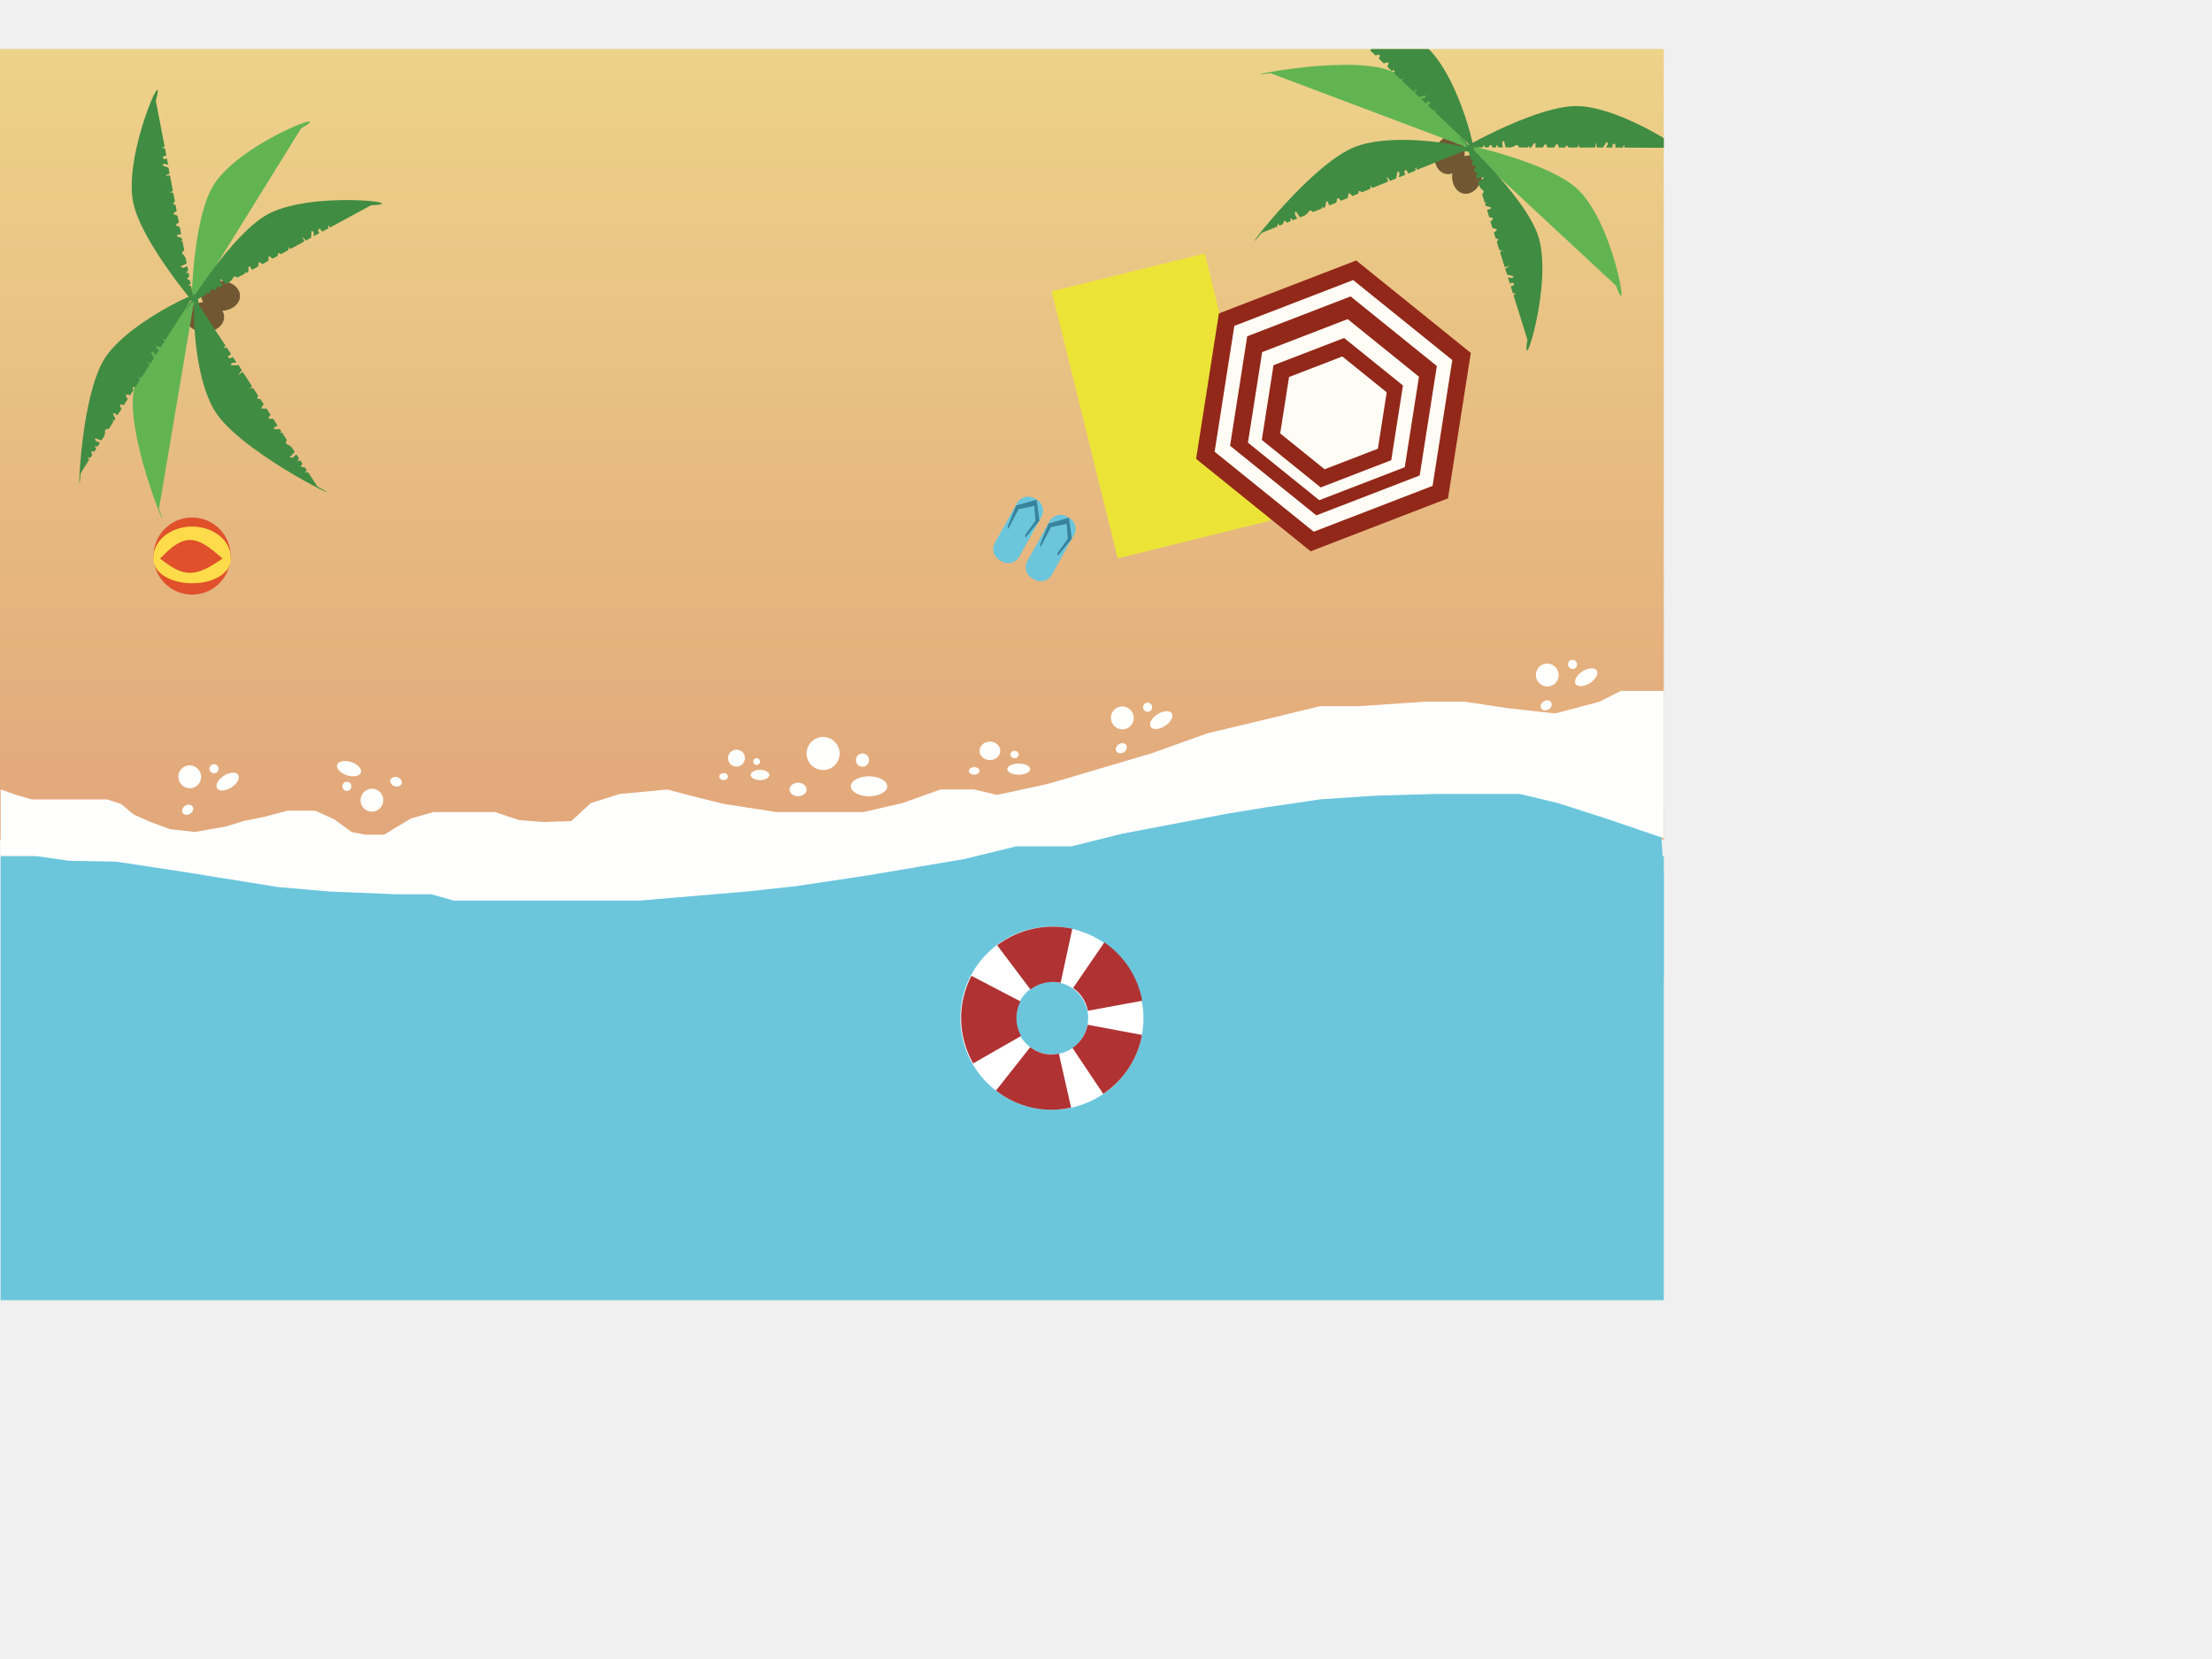
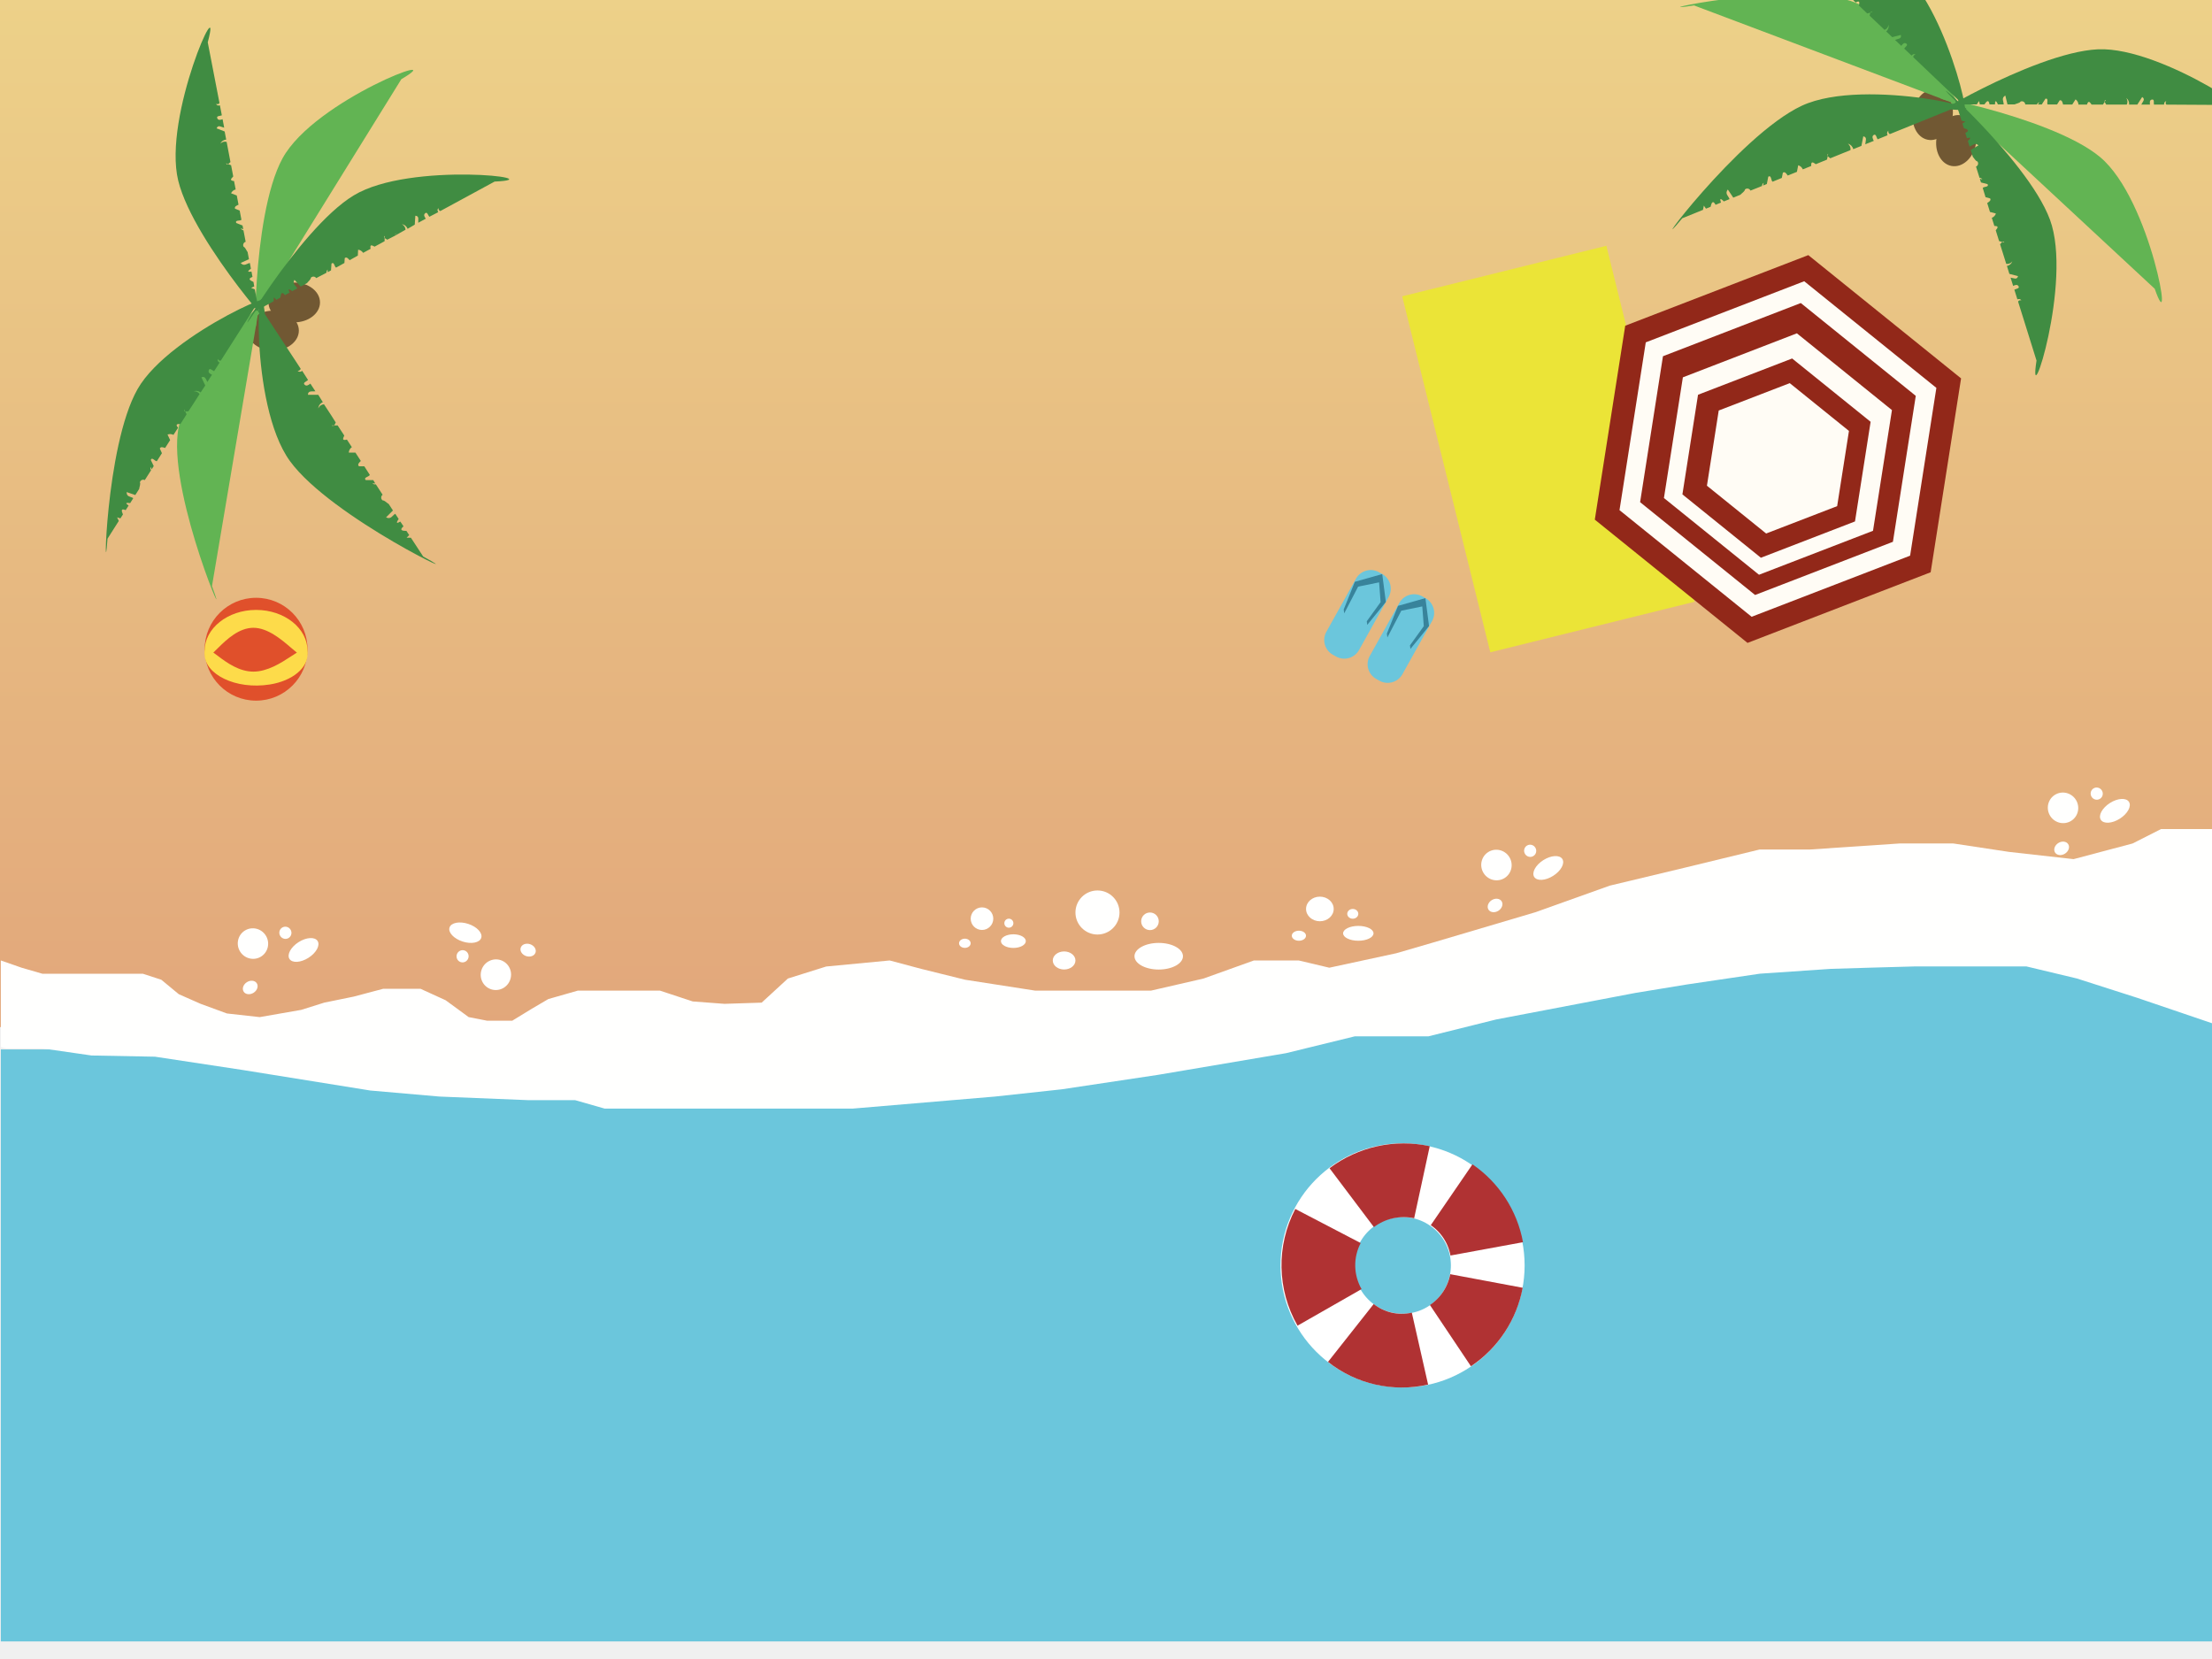
- <svg xmlns="http://www.w3.org/2000/svg" id="Layer_1" data-name="Layer 1" width="640" height="480" version="1.1" viewBox="0 0 640 480">
+ <svg xmlns="http://www.w3.org/2000/svg" id="Layer_1" data-name="Layer 1" viewBox="0 50 480 300" width="640" height="480">
  <defs>
    <style>.cls-1,.cls-11,.cls-12{fill:none;}.cls-2{clip-path:url(#clip-path);}.cls-3{fill:url(#linear-gradient);}.cls-4{fill:#6bc6dc;}.cls-5{fill:#fffffe;}.cls-6{fill:#e0502b;}.cls-7{fill:#fddb4a;}.cls-8{fill:#ebe437;}.cls-9{fill:#922819;}.cls-10{fill:#fffcf5;}.cls-11{stroke:#fff;}.cls-11,.cls-12{stroke-miterlimit:10;stroke-width:16px;}.cls-12{stroke:#b03233;}.cls-13{fill:#715833;}.cls-14{fill:#62b453;}.cls-15{fill:#408c42;}.cls-16{fill:#38839b;}</style>
    <clipPath id="clip-path" transform="translate(0 14.18)">
      <rect class="cls-1" width="481.39" height="362" />
    </clipPath>
    <linearGradient id="linear-gradient" x1="4849.17" y1="4799.66" x2="5077.86" y2="4799.66" gradientTransform="translate(-4722.82 -4685.31)" gradientUnits="userSpaceOnUse">
      <stop offset="0" stop-color="#edd289" />
      <stop offset="1" stop-color="#e2a77b" />
    </linearGradient>
  </defs>
  <g class="cls-2">
    <rect class="cls-3" x="126.35" y="-126.35" width="228.7" height="481.39" transform="translate(355.04 -112.17) rotate(90)" />
    <rect class="cls-4" x="0.18" y="247.72" width="481.21" height="128.46" />
    <rect class="cls-4" x="279.31" y="210.99" width="202.13" height="64.23" transform="translate(-14.74 38.95) rotate(-3.66)" />
    <path class="cls-5" d="M.18,214.24l4.51,1.57,4.51,1.31H31l4,1.3,3.8,3.14,4.74,2.09,5.7,2.09,7.12.79,9-1.57,5-1.57,6.4-1.31,6.41-1.7h8.07l5.46,2.49,5,3.66,4,.78h5.46l4.27-2.61,3.56-2.09,6.41-1.83h17.8l7.12,2.35,6.89.52,8.07-.26,5.69-5.23,8.31-2.61,13.77-1.31,6.88,1.83,9.49,2.35,15.2,2.36h25.16l11.39-2.62,10.92-3.92h9.73l6.64,1.57L303,212.67l8.07-2.35,22.08-6.54L349.33,198l16.37-3.92,16.14-3.92h10.92l19.47-1.31h11.63l12.1,1.83,14,1.57,12.82-3.4,6.17-3.13h12.44v42.61l-17.66-6-13.05-4.18-10.92-2.61H415.31c-.95,0-18,.52-18,.52l-15.43,1.05-15.9,2.35-11.15,1.83-30.15,5.75-14.71,3.66H294l-14.95,3.66-27.77,4.7-20.89,3.14-14.48,1.57-30.85,2.61H131.2l-6.41-1.83H114.58l-19.22-.78-15-1.31L52.63,238l-19-2.88-13.77-.26L9.2,233.32H1.37l-1.19-.26Z" transform="translate(0 14.18)" />
    <circle class="cls-5" cx="213.09" cy="219.35" r="2.45" />
    <ellipse class="cls-5" cx="219.9" cy="224.22" rx="2.7" ry="1.48" />
    <circle class="cls-5" cx="218.92" cy="220.33" r="0.98" />
    <ellipse class="cls-5" cx="209.37" cy="224.69" rx="1.26" ry="1" />
    <circle class="cls-5" cx="238.15" cy="218.01" r="4.78" />
    <ellipse class="cls-5" cx="251.44" cy="227.5" rx="5.26" ry="2.89" />
    <circle class="cls-5" cx="249.54" cy="219.92" r="1.91" />
    <ellipse class="cls-5" cx="230.91" cy="228.42" rx="2.46" ry="1.96" />
    <ellipse class="cls-5" cx="286.41" cy="217.24" rx="3" ry="2.67" />
    <ellipse class="cls-5" cx="294.75" cy="222.53" rx="3.3" ry="1.61" />
    <ellipse class="cls-5" cx="293.55" cy="218.3" rx="1.2" ry="1.06" />
    <ellipse class="cls-5" cx="281.86" cy="223.05" rx="1.54" ry="1.09" />
    <ellipse class="cls-5" cx="324.73" cy="193.54" rx="3.29" ry="3.33" transform="translate(-53.13 219.22) rotate(-32.54)" />
    <ellipse class="cls-5" cx="335.98" cy="194.18" rx="3.62" ry="2.01" transform="translate(-51.71 225.37) rotate(-32.54)" />
    <ellipse class="cls-5" cx="332.04" cy="190.45" rx="1.31" ry="1.33" transform="translate(-50.31 222.67) rotate(-32.54)" />
    <ellipse class="cls-5" cx="324.43" cy="202.32" rx="1.69" ry="1.36" transform="translate(-57.9 220.43) rotate(-32.54)" />
    <ellipse class="cls-5" cx="447.68" cy="181.14" rx="3.29" ry="3.33" transform="translate(-27.16 283.4) rotate(-32.54)" />
    <ellipse class="cls-5" cx="458.93" cy="181.79" rx="3.62" ry="2.01" transform="translate(-25.74 289.55) rotate(-32.54)" />
    <ellipse class="cls-5" cx="454.99" cy="178.05" rx="1.31" ry="1.33" transform="translate(-24.35 286.85) rotate(-32.54)" />
    <ellipse class="cls-5" cx="447.37" cy="189.93" rx="1.69" ry="1.36" transform="translate(-31.93 284.61) rotate(-32.54)" />
    <ellipse class="cls-5" cx="54.6" cy="211.33" rx="3.29" ry="3.33" transform="matrix(0.84, -0.54, 0.54, 0.84, -105.09, 76.72)" />
    <ellipse class="cls-5" cx="65.86" cy="211.97" rx="3.62" ry="2.01" transform="translate(-103.67 82.87) rotate(-32.54)" />
    <ellipse class="cls-5" cx="61.92" cy="208.24" rx="1.31" ry="1.33" transform="translate(-102.28 80.17) rotate(-32.54)" />
    <ellipse class="cls-5" cx="54.3" cy="220.11" rx="1.69" ry="1.36" transform="translate(-109.87 77.93) rotate(-32.54)" />
    <ellipse class="cls-5" cx="107.61" cy="217.32" rx="3.33" ry="3.29" transform="translate(-132.42 266.07) rotate(-71.85)" />
    <ellipse class="cls-5" cx="100.98" cy="208.21" rx="2.01" ry="3.62" transform="translate(-128.32 253.49) rotate(-71.85)" />
    <ellipse class="cls-5" cx="100.58" cy="213.62" rx="1.33" ry="1.31" transform="matrix(0.31, -0.95, 0.95, 0.31, -133.74, 256.84)" />
    <ellipse class="cls-5" cx="114.6" cy="211.99" rx="1.36" ry="1.69" transform="translate(-122.54 269.04) rotate(-71.85)" />
    <circle class="cls-6" cx="55.57" cy="160.88" r="11.16" />
    <path class="cls-7" d="M66.73,147.05c0,4.9-5.58-5-11.75-5s-10.58,9.85-10.58,5,5-8.88,11.17-8.88S66.73,142.15,66.73,147.05Z" transform="translate(0 14.18)" />
    <path class="cls-7" d="M66.73,147.61c-.14-3.44-5.66,3.95-11.75,3.95S44.4,144,44.4,147.75c0,4.37,6.7,7.78,14.15,6.6C63.47,153.57,66.86,150.73,66.73,147.61Z" transform="translate(0 14.18)" />
    <rect class="cls-8" x="313.17" y="63.47" width="45.64" height="79.58" transform="translate(-14.97 97.92) rotate(-13.9)" />
    <polygon class="cls-9" points="418.95 144.18 379.21 159.51 346.07 132.76 352.67 90.68 392.4 75.36 425.55 102.11 418.95 144.18" />
    <polygon class="cls-10" points="414.49 140.58 380.1 153.84 351.43 130.7 357.13 94.29 391.51 81.03 420.19 104.17 414.49 140.58" />
    <polygon class="cls-9" points="410.76 137.57 380.85 149.11 355.9 128.97 360.86 97.3 390.77 85.76 415.72 105.9 410.76 137.57" />
    <polygon class="cls-10" points="406.44 135.18 381.7 144.72 361.07 128.07 365.18 101.88 389.92 92.33 410.55 108.99 406.44 135.18" />
    <polygon class="cls-9" points="402.53 133.15 382.11 141.03 365.08 127.28 368.47 105.66 388.89 97.79 405.92 111.53 402.53 133.15" />
    <polygon class="cls-10" points="398.66 129.83 383.25 135.77 370.4 125.4 372.96 109.08 388.37 103.14 401.22 113.51 398.66 129.83" />
    <circle class="cls-11" cx="304.35" cy="294.59" r="18.49" />
    <path class="cls-12" d="M308.56,262.36a18.74,18.74,0,0,0-15.24,3.35" transform="translate(0 14.18)" />
    <path class="cls-12" d="M322.62,276.82A18.22,18.22,0,0,0,315,265.08" transform="translate(0 14.18)" />
    <path class="cls-12" d="M314.74,295.65a18.33,18.33,0,0,0,7.82-11.86" transform="translate(0 14.18)" />
    <path class="cls-12" d="M293.13,295.07a17.84,17.84,0,0,0,15,3.4" transform="translate(0 14.18)" />
    <path class="cls-12" d="M288.17,271.86a18.43,18.43,0,0,0,.34,17.66" transform="translate(0 14.18)" />
    <ellipse class="cls-13" cx="59.26" cy="91.74" rx="5.59" ry="4.32" />
    <ellipse class="cls-13" cx="63.85" cy="85.63" rx="5.59" ry="4.32" />
    <path class="cls-14" d="M87.09,23c11.5-6.73-18.78,4.42-25.77,17.16s-6.06,46.75-5.59,33.44" transform="translate(0 14.18)" />
    <path class="cls-14" d="M55.93,74.25C64,63.67,40.21,85.45,38.56,99.88S50.62,145.46,46,133" transform="translate(0 14.18)" />
    <path class="cls-15" d="M72.51,98.15H72C72.22,98.38,72.38,98.32,72.51,98.15Z" transform="translate(0 14.18)" />
    <path class="cls-15" d="M91.83,126.58l-2.66-4.07h-.94c.19-.19.38-.38.56-.58l-.59-.9c-1,0-1.58-.19-.64-1L86.87,119c-.6.34-1.12.54-.36-.56l-.74-1.13c-.62.34-.92,1.31-2,.78l1.5-1.5-.91-1.39c-.44-.27-.89-.8-1.33-.8a.75.75,0,0,1,0-1.22l-1.47-2.26a.9.9,0,0,1-.76-.21h.62L81,110H79.37c-.6-.6.74-.71.88-1.13L79.05,107H77.89c-.38-.39,0-.77.41-1.15l-1.17-1.81H75.68a1.55,1.55,0,0,1,.67-1.19l-1.07-1.64c-1.14.29-.85-.27-.57-.87l-1.44-2.2h-.76c-.13.17-.29.23-.53,0h.53c.13-.17.23-.43.35-.63l-1-1.59c-.58,0-.58-.06-.58-.74,0,.68,0,.74.58.74l-1.56-2.38a1.49,1.49,0,0,0-1.24.9,1.6,1.6,0,0,1,1-1.35l-1-1.6H66.82c0-1,1-.66,1.62-.76l-1.09-1.67c-.43.33-.85.64-1.27.22s.43-.68.77-1l-1.28-2a.69.69,0,0,1-1,0,.61.61,0,0,0,.68-.44L57.49,74c-1.56-13.79-3.59,19.46,5.42,31.86S104.05,133.22,91.83,126.58Z" transform="translate(0 14.18)" />
    <path class="cls-15" d="M55.38,73.37l4-2.18.06-.86.52.55.89-.49c.09-.86.28-1.43,1-.52l1-.57c-.29-.57-.44-1.06.56-.3l1.11-.6c-.29-.59-1.18-.93-.62-1.85L65.25,68l1.38-.75c.28-.39.81-.76.83-1.16a.73.73,0,0,1,1.16.08L70.85,65a.82.82,0,0,1,.25-.68l0,.57.73-.4.1-1.47c.6-.51.63.72,1,.87l1.81-1,.07-1.06c.38-.33.72.07,1.06.45l1.78-1L77.71,60a1.5,1.5,0,0,1,1.09.69l1.62-.88c-.21-1.06.31-.76.87-.47l2.17-1.18,0-.69c-.15-.13-.2-.28,0-.48l0,.48c.15.12.4.24.58.36L85.65,57c0-.53.09-.53.73-.49-.64,0-.7,0-.73.49L88,55.67a1.37,1.37,0,0,0-.79-1.19,1.5,1.5,0,0,1,1.23,1L90,54.57l.13-1.94c.92.06.57.93.63,1.53l1.64-.89c-.29-.41-.56-.81-.13-1.18s.62.44.89.77l1.94-1c-.19-.31-.26-.61.06-.89a.57.57,0,0,0,.38.65l11.79-6.4c13.17-.58-18.27-4.46-30.57,3S48.35,84.15,55.38,73.37Z" transform="translate(0 14.18)" />
    <path class="cls-15" d="M56.15,73.1l-.86-4.49-.8-.32.68-.32L55,67c-.8-.35-1.28-.7-.21-1.09l-.22-1.16c-.63.1-1.15.1-.12-.62l-.23-1.24c-.65.09-1.24.84-2,0l1.8-.83-.29-1.54c-.29-.38-.48-1-.86-1.15a.73.73,0,0,1,.44-1.08l-.48-2.49a.78.78,0,0,1-.57-.44l.53.21-.16-.82-1.37-.54c-.31-.73.87-.38,1.13-.7l-.38-2-1-.39c-.2-.46.29-.67.75-.88l-.38-2-1.24-.48a1.48,1.48,0,0,1,1-.83l-.35-1.82c-1.07-.11-.63-.52-.18-1l-.46-2.43-.65-.25c-.18.11-.33.11-.45-.18l.45.18c.16-.1.34-.31.51-.44l-.33-1.75c-.49-.2-.47-.25-.24-.85-.23.6-.25.65.24.85l-.5-2.63a1.34,1.34,0,0,0-1.37.39,1.51,1.51,0,0,1,1.27-.89l-.33-1.76L47,33.67c.34-.86,1-.27,1.65-.14l-.35-1.84c-.48.16-.95.29-1.16-.23s.6-.45,1-.61l-.42-2.17c-.35.09-.66.07-.82-.33a.56.56,0,0,0,.73-.16L45.08,15c3.44-12.74-9.81,16-6.41,30S64.28,83.06,56.15,73.1Z" transform="translate(0 14.18)" />
    <path class="cls-15" d="M23.33,122.72l2.45-3.86-.37-.78.72.23.55-.86c-.35-.8-.46-1.38.59-.93l.64-1c-.53-.36-.91-.71.34-.53l.67-1.07c-.53-.37-1.48-.23-1.44-1.32l1.88.64.84-1.32c.05-.48.34-1.06.16-1.43a.73.73,0,0,1,1.06-.49l1.36-2.14a.79.79,0,0,1-.11-.71l.24.51.45-.7-.64-1.33c.28-.74.9.32,1.31.27l1.11-1.74-.46-1c.18-.47.67-.29,1.15-.13l1.09-1.71-.57-1.2a1.54,1.54,0,0,1,1.29.07l1-1.55c-.7-.82-.1-.81.53-.83l1.32-2.09-.3-.63c-.2,0-.31-.14-.2-.43l.2.43c.2,0,.46,0,.68,0l1-1.51c-.22-.47-.18-.5.41-.78-.59.28-.63.31-.41.78l1.44-2.26A1.36,1.36,0,0,0,42,90.75a1.52,1.52,0,0,1,1.54.23l1-1.51-.83-1.76c.84-.4,1,.53,1.29,1l1-1.58c-.46-.21-.88-.44-.69-1s.75.08,1.15.24l1.19-1.87c-.32-.18-.53-.4-.38-.8a.56.56,0,0,0,.64.38l7.21-11.31c11.23-6.91-18.14,5-25.26,17.47S22.42,135.55,23.33,122.72Z" transform="translate(0 14.18)" />
    <ellipse class="cls-13" cx="419.42" cy="30.67" rx="5.59" ry="4.32" transform="translate(308.56 450.51) rotate(-78.9)" />
    <ellipse class="cls-13" cx="424.53" cy="36.35" rx="5.59" ry="4.32" transform="translate(307.11 460.11) rotate(-78.9)" />
    <path class="cls-14" d="M467.57,68.48c4.39,12.58-.72-19.29-11.87-28.59S411,24.94,424,28" transform="translate(0 14.18)" />
    <path class="cls-14" d="M423.31,28c8.82,10-8-17.58-21.8-22s-47.05,3.06-33.9,1" transform="translate(0 14.18)" />
    <path class="cls-15" d="M396.67,39.71l.1-.52C396.5,39.37,396.53,39.54,396.67,39.71Z" transform="translate(0 14.18)" />
    <path class="cls-15" d="M365.05,53.18l4.5-1.82.18-.92.46.66,1-.4c.22-.93.5-1.52,1.09-.44l1.17-.48c-.22-.65-.31-1.2.62-.25l1.24-.5c-.21-.67-1.1-1.16-.38-2.09l1.19,1.77,1.54-.63c.34-.38.95-.71,1-1.15a.75.75,0,0,1,1.19.25l2.5-1a.88.88,0,0,1,.36-.7l-.12.6.81-.33.31-1.58c.71-.47.56.86.94,1.08l2-.82.23-1.14c.45-.3.74.18,1.05.62l2-.8.28-1.43a1.56,1.56,0,0,1,1,.89l1.82-.73c-.07-1.17.43-.78,1-.39l2.43-1,.15-.74c-.14-.17-.17-.34.1-.52l-.1.52c.14.15.38.31.55.46l1.75-.71c.12-.56.17-.56.84-.43-.67-.13-.72-.13-.84.43l2.64-1.07A1.49,1.49,0,0,0,401,37a1.62,1.62,0,0,1,1.15,1.19l1.77-.71.41-2.08c.95.18.46,1.07.43,1.73l1.85-.74c-.25-.48-.47-1,0-1.29s.58.55.82.95l2.17-.88c-.15-.36-.18-.7.19-1a.62.62,0,0,0,.3.75l13.22-5.35c13.83,1.13-18.41-7.27-32.31-.81S356.17,63.9,365.05,53.18Z" transform="translate(0 14.18)" />
    <path class="cls-15" d="M424.28,27.66,425.65,32l.83.22-.64.4.3,1c.84.25,1.36.55.33,1.05l.36,1.14c.61-.18,1.13-.24.19.6l.37,1.2c.63-.16,1.14-1,1.94-.25l-1.69,1,.46,1.49c.33.35.6.94,1,1a.73.73,0,0,1-.31,1.12l.76,2.42a.77.77,0,0,1,.62.37l-.55-.15.25.8,1.43.37c.38.69-.83.48-1.05.83l.61,2,1,.27c.25.45-.21.7-.64,1l.6,1.93,1.29.34a1.51,1.51,0,0,1-.89.94l.55,1.76c1.08,0,.69.45.3.94l.73,2.35.68.18c.16-.12.31-.15.46.12l-.46-.12a5.73,5.73,0,0,0-.47.5l.54,1.7c.5.14.5.19.33.81.17-.62.17-.67-.33-.81l.8,2.56a1.39,1.39,0,0,0,1.32-.55,1.52,1.52,0,0,1-1.17,1l.53,1.72,1.88.49c-.23.9-1,.39-1.62.33l.56,1.79c.46-.21.91-.39,1.18.09s-.55.53-.92.73l.66,2.1c.33-.12.64-.14.85.24a.55.55,0,0,0-.7.24l4,12.8c-2,13,7.9-17.06,2.92-30.57S415.06,18.7,424.28,27.66Z" transform="translate(0 14.18)" />
    <path class="cls-15" d="M424.4,28.47l4.57,0,.47-.73c.05.24.11.48.18.73h1c.49-.72.93-1.13,1.1,0h1.19c0-.64.12-1.14.63,0h1.26c0-.65-.59-1.38.35-1.92l.47,1.92h1.56c.43-.2,1.08-.28,1.3-.62a.73.73,0,0,1,1,.64H442a.79.79,0,0,1,.54-.48l-.31.48h.83l.8-1.25c.77-.16.21.93.47,1.25h2.05l.57-.9c.5-.1.61.42.73.91h2l.71-1.12a1.46,1.46,0,0,1,.63,1.13h1.85c.32-1,.63-.52,1,0l2.47,0,.37-.59c-.07-.19,0-.35.26-.41l-.26.41c.07.18.23.4.33.59h1.79c.28-.44.33-.42.87-.07-.54-.35-.59-.37-.87.07l2.68,0a1.39,1.39,0,0,0-.12-1.43,1.56,1.56,0,0,1,.62,1.43h1.79l1.05-1.64c.78.5.06,1.08-.19,1.64h1.88c-.06-.5-.1-1,.45-1.09s.33.68.41,1.1h2.2c0-.36.07-.66.48-.74a.57.57,0,0,0,0,.74l13.41.08c11.84,5.83-13.85-12.72-28.23-12.08S413.05,34.54,424.4,28.47Z" transform="translate(0 14.18)" />
    <path class="cls-15" d="M382-13.29l3.31,3.15.84-.21c-.12.22-.25.43-.37.66l.74.7c.85-.18,1.45-.18.8.76l.86.82c.45-.45.87-.75.46.44l.91.87c.47-.45.52-1.41,1.57-1.17l-1,1.73,1.13,1.08c.46.14,1,.53,1.37.43A.74.74,0,0,1,393-2.9l1.83,1.75a.81.81,0,0,1,.73,0L395-1l.6.58L397-.78c.67.42-.49.82-.52,1.24L398,1.87l1-.26c.43.27.16.71-.09,1.15l1.47,1.4,1.28-.33a1.46,1.46,0,0,1-.31,1.25l1.33,1.28c.94-.53.82,0,.71.67l1.79,1.71.68-.18c.08-.18.2-.28.47-.11l-.47.11a5.8,5.8,0,0,0-.16.66L407,10.45c.51-.12.53-.07.68.55-.15-.62-.17-.67-.68-.55l1.94,1.85a1.36,1.36,0,0,0,.88-1.12,1.49,1.49,0,0,1-.52,1.46l1.3,1.24,1.88-.48c.23.9-.7.84-1.26,1.08l1.36,1.29c.3-.41.6-.79,1.08-.49s-.22.72-.46,1.08l1.6,1.52c.24-.27.5-.44.86-.21a.54.54,0,0,0-.49.56l9.71,9.24c4.62,12.36-1.37-18.75-12.28-28.15S369.61-16.65,382-13.29Z" transform="translate(0 14.18)" />
    <rect class="cls-4" x="284.32" y="135.08" width="20.52" height="8.12" rx="3.67" transform="translate(29.57 342.81) rotate(-60.85)" />
    <rect class="cls-4" x="293.74" y="140.33" width="20.52" height="8.12" rx="3.67" transform="translate(29.81 353.73) rotate(-60.85)" />
    <polygon class="cls-16" points="299.94 144.57 294 146.25 291.58 152.26 291.69 153.1 294.71 147.3 299.26 146.37 299.59 150.66 296.59 154.81 296.69 155.6 300.73 150.63 299.94 144.57" />
    <polygon class="cls-16" points="309.31 149.79 303.37 151.47 300.95 157.49 301.06 158.33 304.08 152.52 308.63 151.59 308.96 155.88 305.96 160.04 306.06 160.82 310.1 155.85 309.31 149.79" />
  </g>
</svg>
